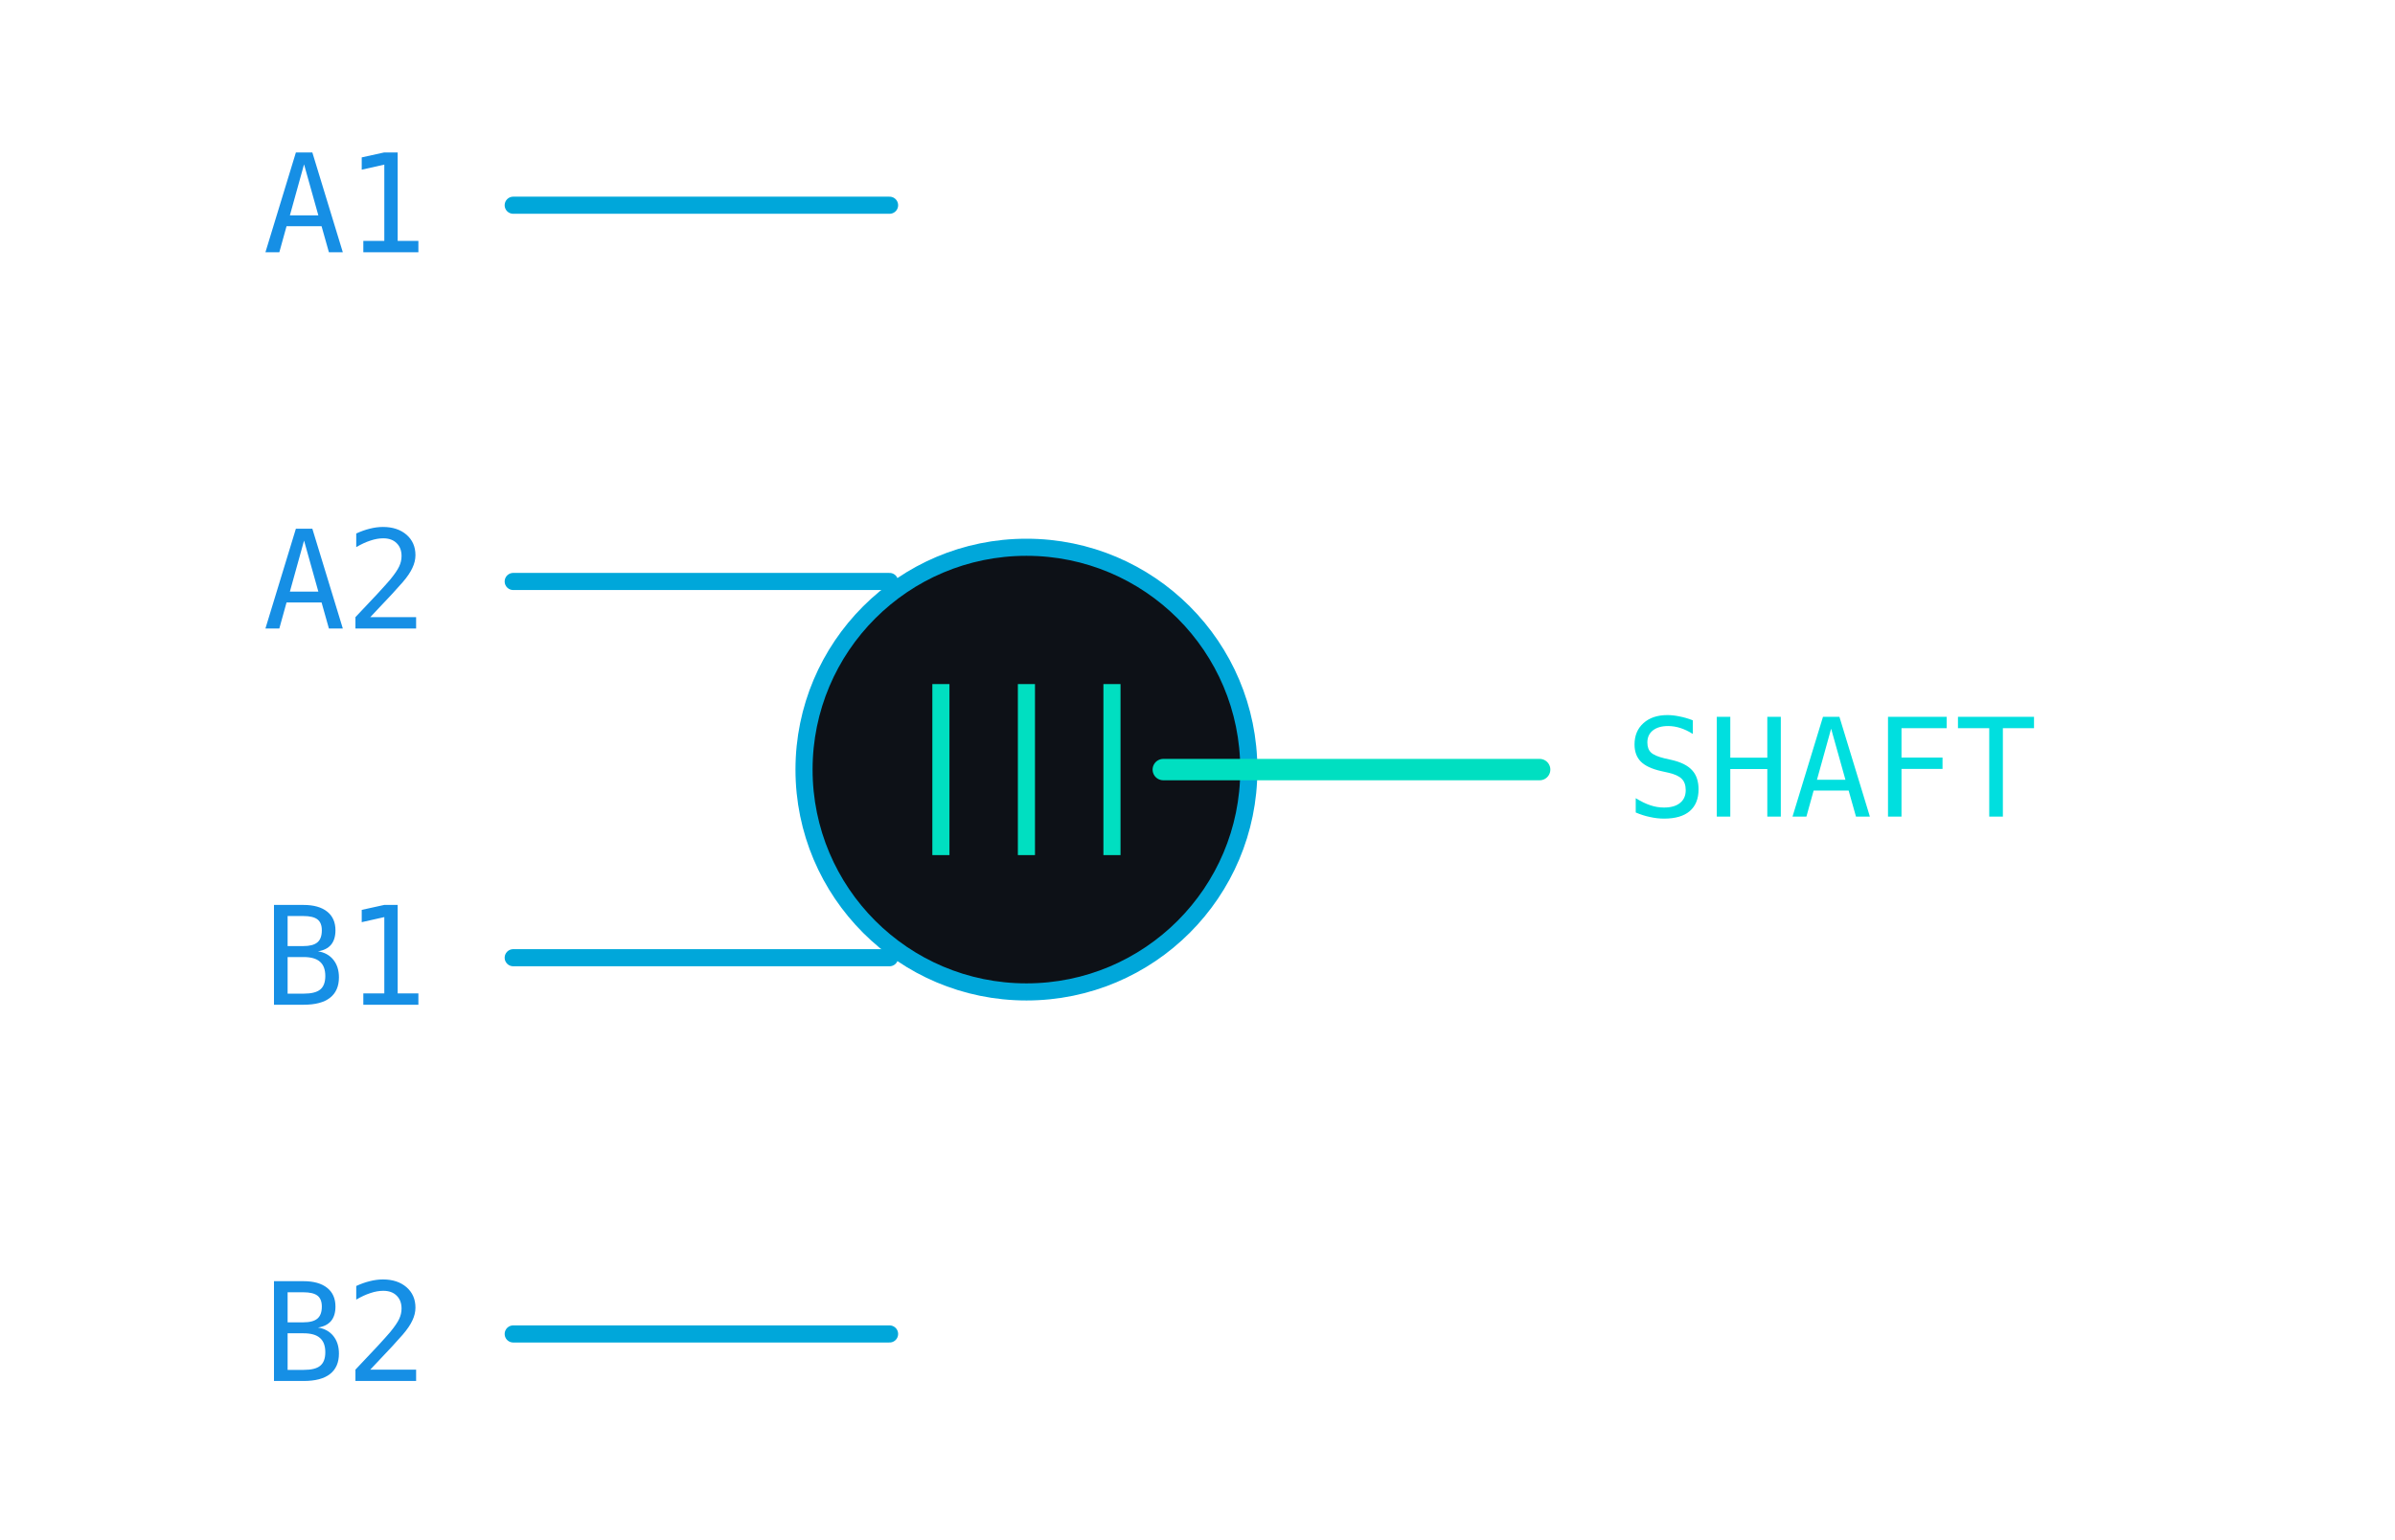
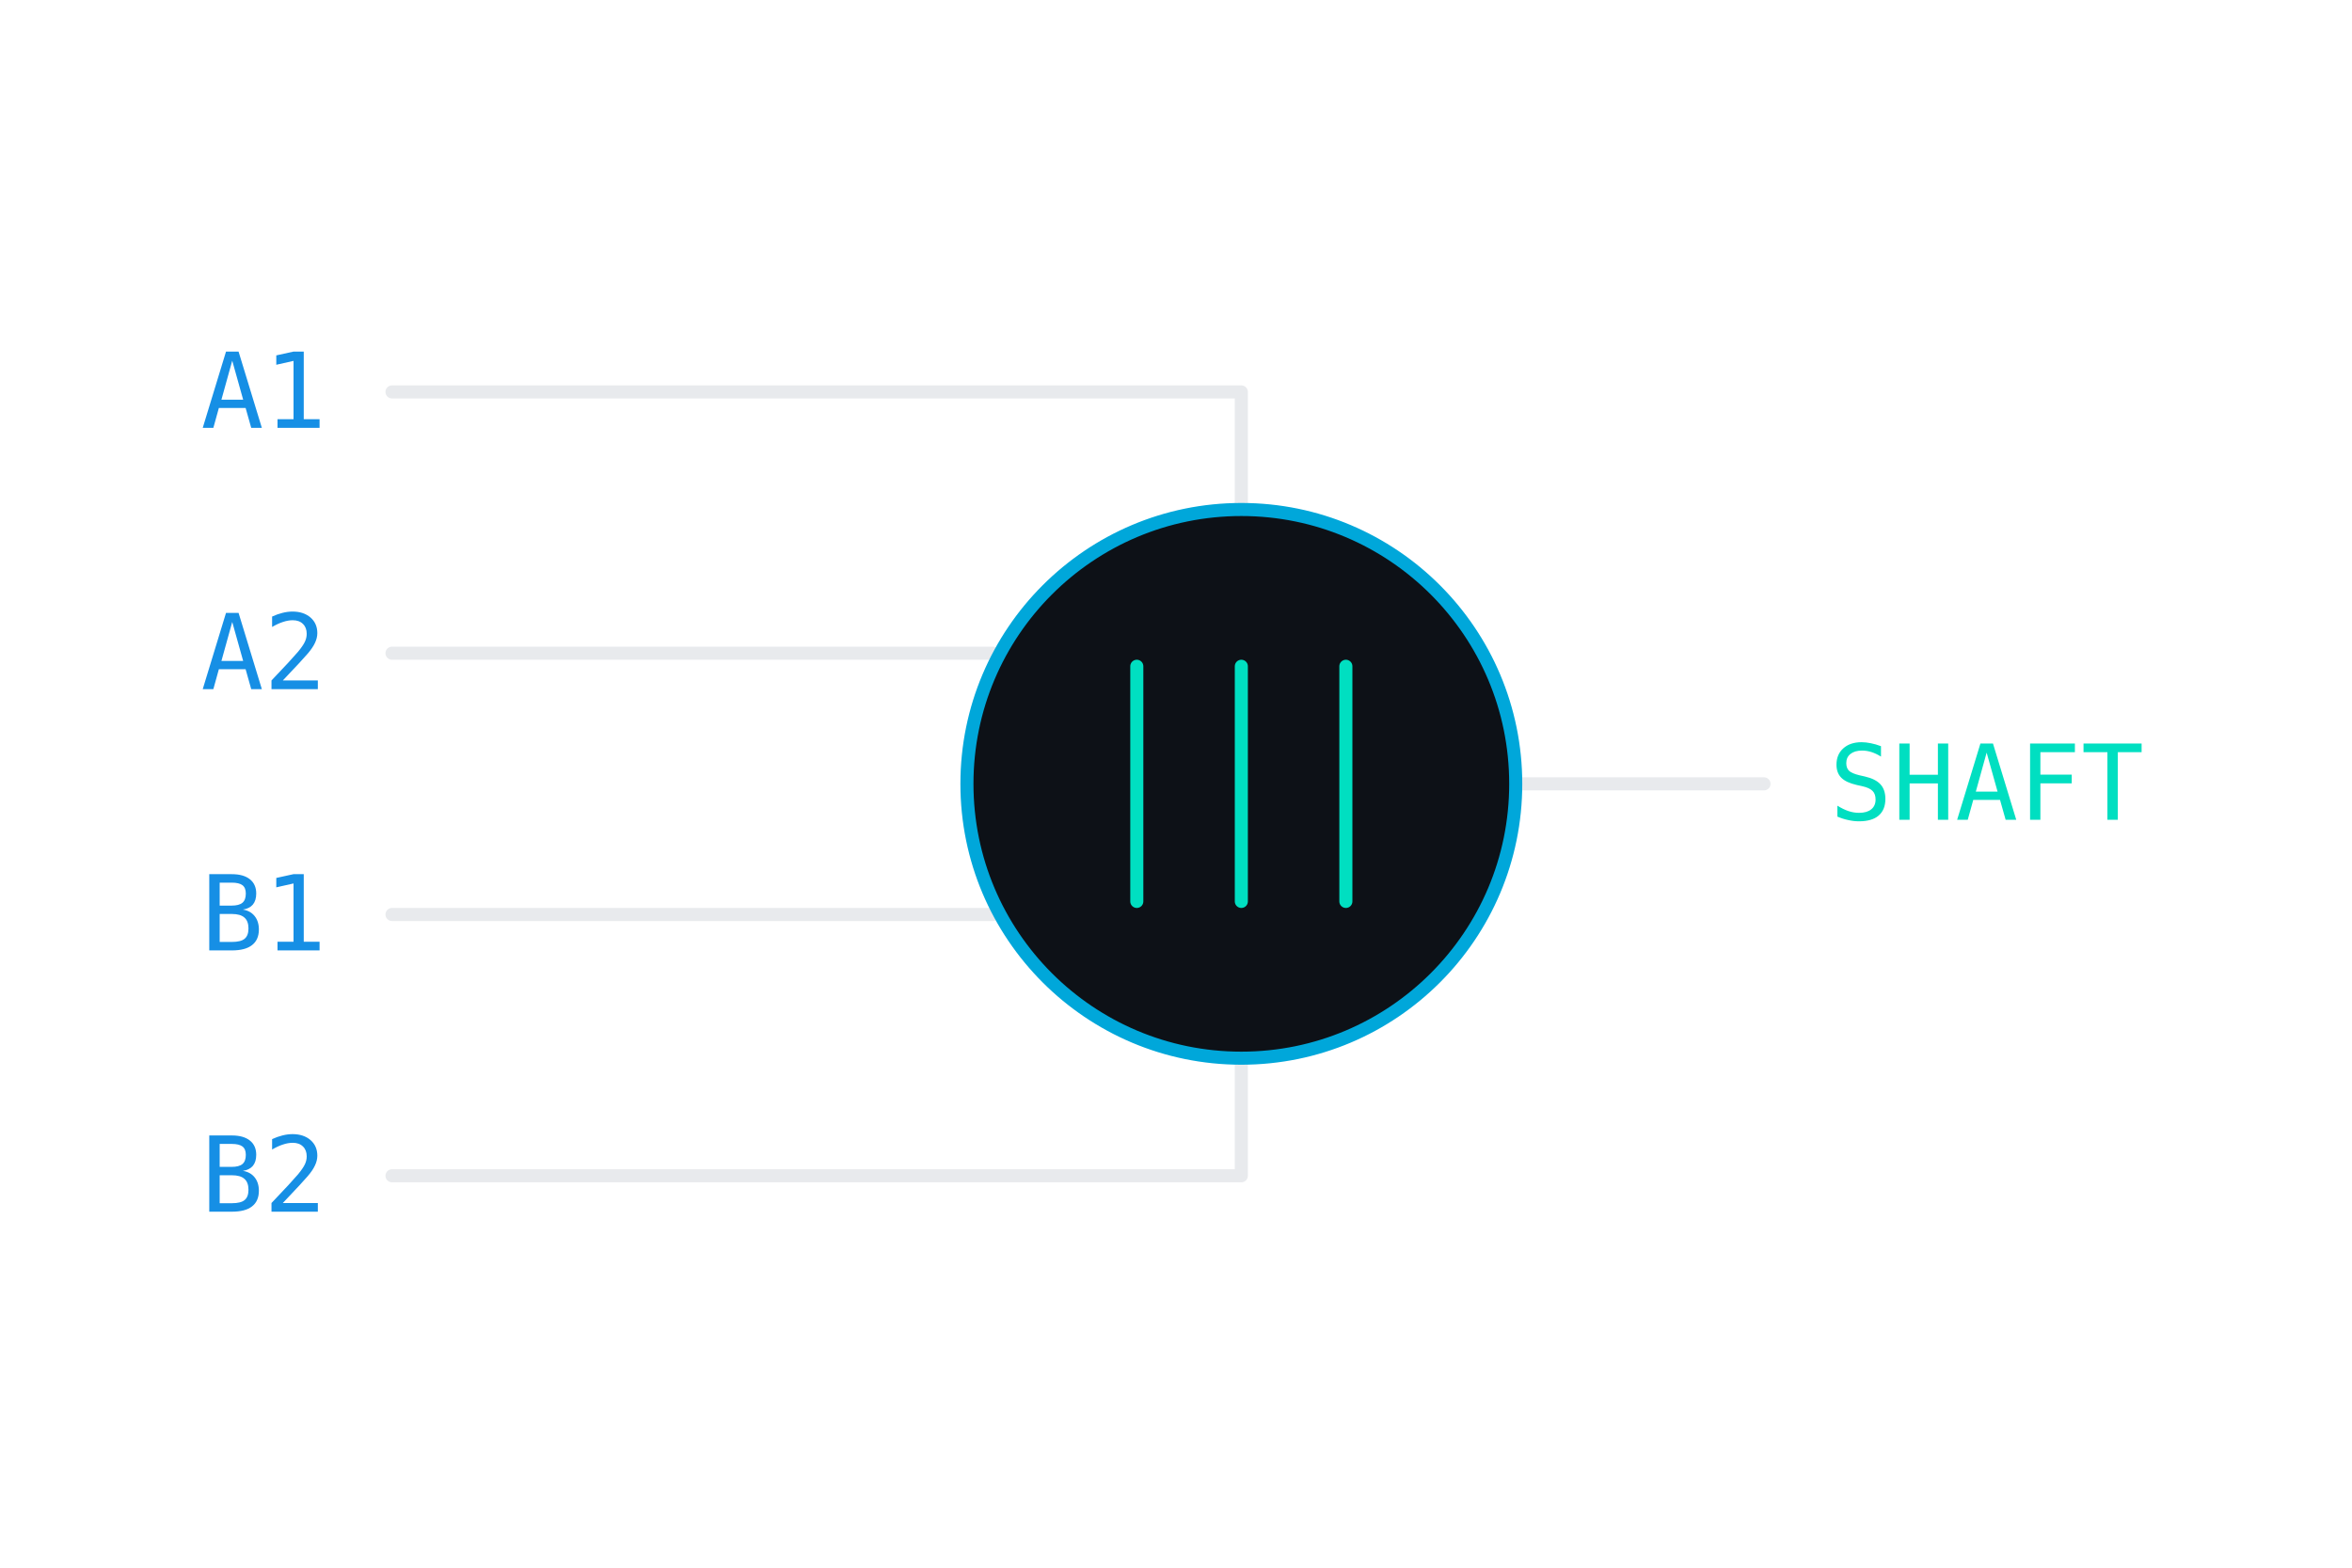
- <svg xmlns="http://www.w3.org/2000/svg" viewBox="0 0 280 180" role="img" aria-label="STEPPER MOTOR symbol">
-   <g transform="translate(120,90)">
-     <circle cx="0" cy="0" r="26" fill="#0d1117" stroke="#00a7da" stroke-width="2" />
-     <path d="M-10,-10 v20 M0,-10 v20 M10,-10 v20" stroke="#00dfc1" stroke-width="2" />
+ <svg xmlns="http://www.w3.org/2000/svg" viewBox="0 0 360 240" role="img" aria-label="Stepper Motor symbol">
+   <g fill="none" stroke="#e8eaed" stroke-width="2" stroke-linecap="round" stroke-linejoin="round">
+     <path d="M60 60 H190 V78" />
+     <path d="M60 100 H152" />
+     <path d="M60 140 H152" />
+     <path d="M60 180 H190 V162" />
+     <path d="M232 120 H270" />
  </g>
-   <line x1="60" y1="24" x2="104" y2="24" stroke="#00a7da" stroke-width="2" stroke-linecap="round" />
-   <text x="50" y="29.5" fill="#168fe5" font-family="Consolas" font-size="16" font-weight="400" text-anchor="end">A1</text>
-   <line x1="60" y1="68" x2="104" y2="68" stroke="#00a7da" stroke-width="2" stroke-linecap="round" />
-   <text x="50" y="73.5" fill="#168fe5" font-family="Consolas" font-size="16" font-weight="400" text-anchor="end">A2</text>
-   <line x1="60" y1="112" x2="104" y2="112" stroke="#00a7da" stroke-width="2" stroke-linecap="round" />
-   <text x="50" y="117.5" fill="#168fe5" font-family="Consolas" font-size="16" font-weight="400" text-anchor="end">B1</text>
-   <line x1="60" y1="156" x2="104" y2="156" stroke="#00a7da" stroke-width="2" stroke-linecap="round" />
-   <text x="50" y="161.5" fill="#168fe5" font-family="Consolas" font-size="16" font-weight="400" text-anchor="end">B2</text>
-   <line x1="136" y1="90" x2="180" y2="90" stroke="#00dfc1" stroke-width="2.5" stroke-linecap="round" />
-   <text x="190" y="95.5" fill="#00dfdf" font-family="Consolas" font-size="16" font-weight="400" text-anchor="start">SHAFT</text>
+   <circle cx="190" cy="120" r="42" fill="#0d1117" stroke="#00a7da" stroke-width="2" />
+   <g fill="none" stroke="#00dfc1" stroke-width="2" stroke-linecap="round">
+     <path d="M174 102 V138" />
+     <path d="M190 102 V138" />
+     <path d="M206 102 V138" />
+   </g>
+   <g fill="#168fe5" font-family="Consolas" font-size="16" font-weight="400" text-anchor="end">
+     <text x="50" y="65.5">A1</text>
+     <text x="50" y="105.5">A2</text>
+     <text x="50" y="145.5">B1</text>
+     <text x="50" y="185.5">B2</text>
+   </g>
+   <text x="280" y="125.5" fill="#00dfc1" font-family="Consolas" font-size="16">SHAFT</text>
</svg>
